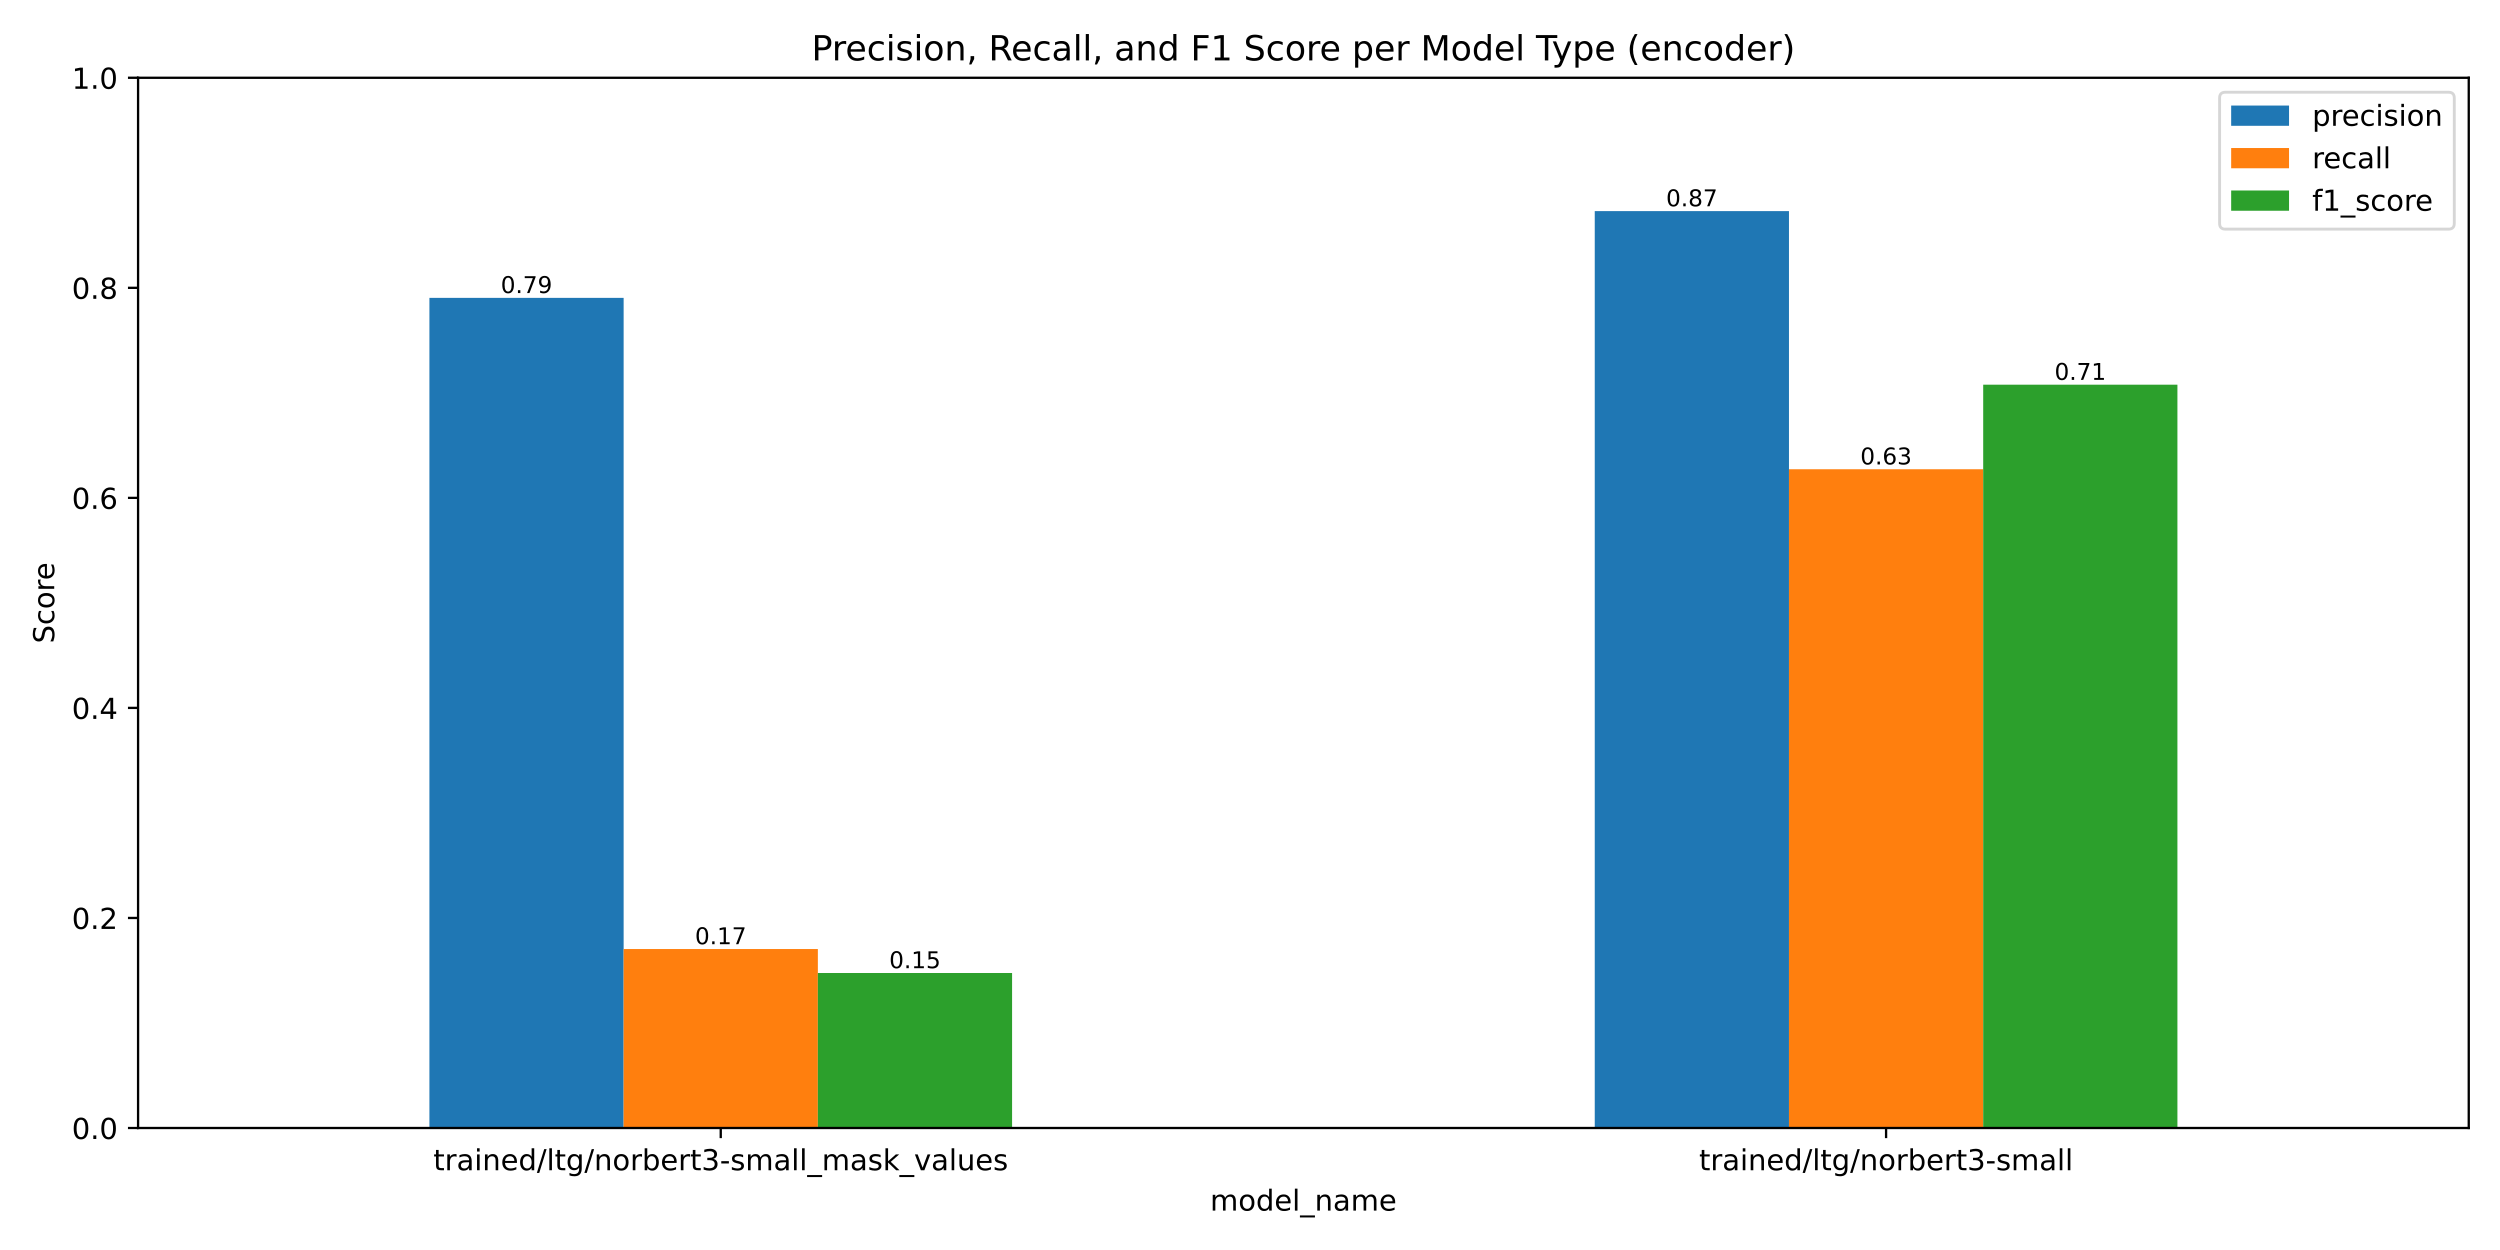
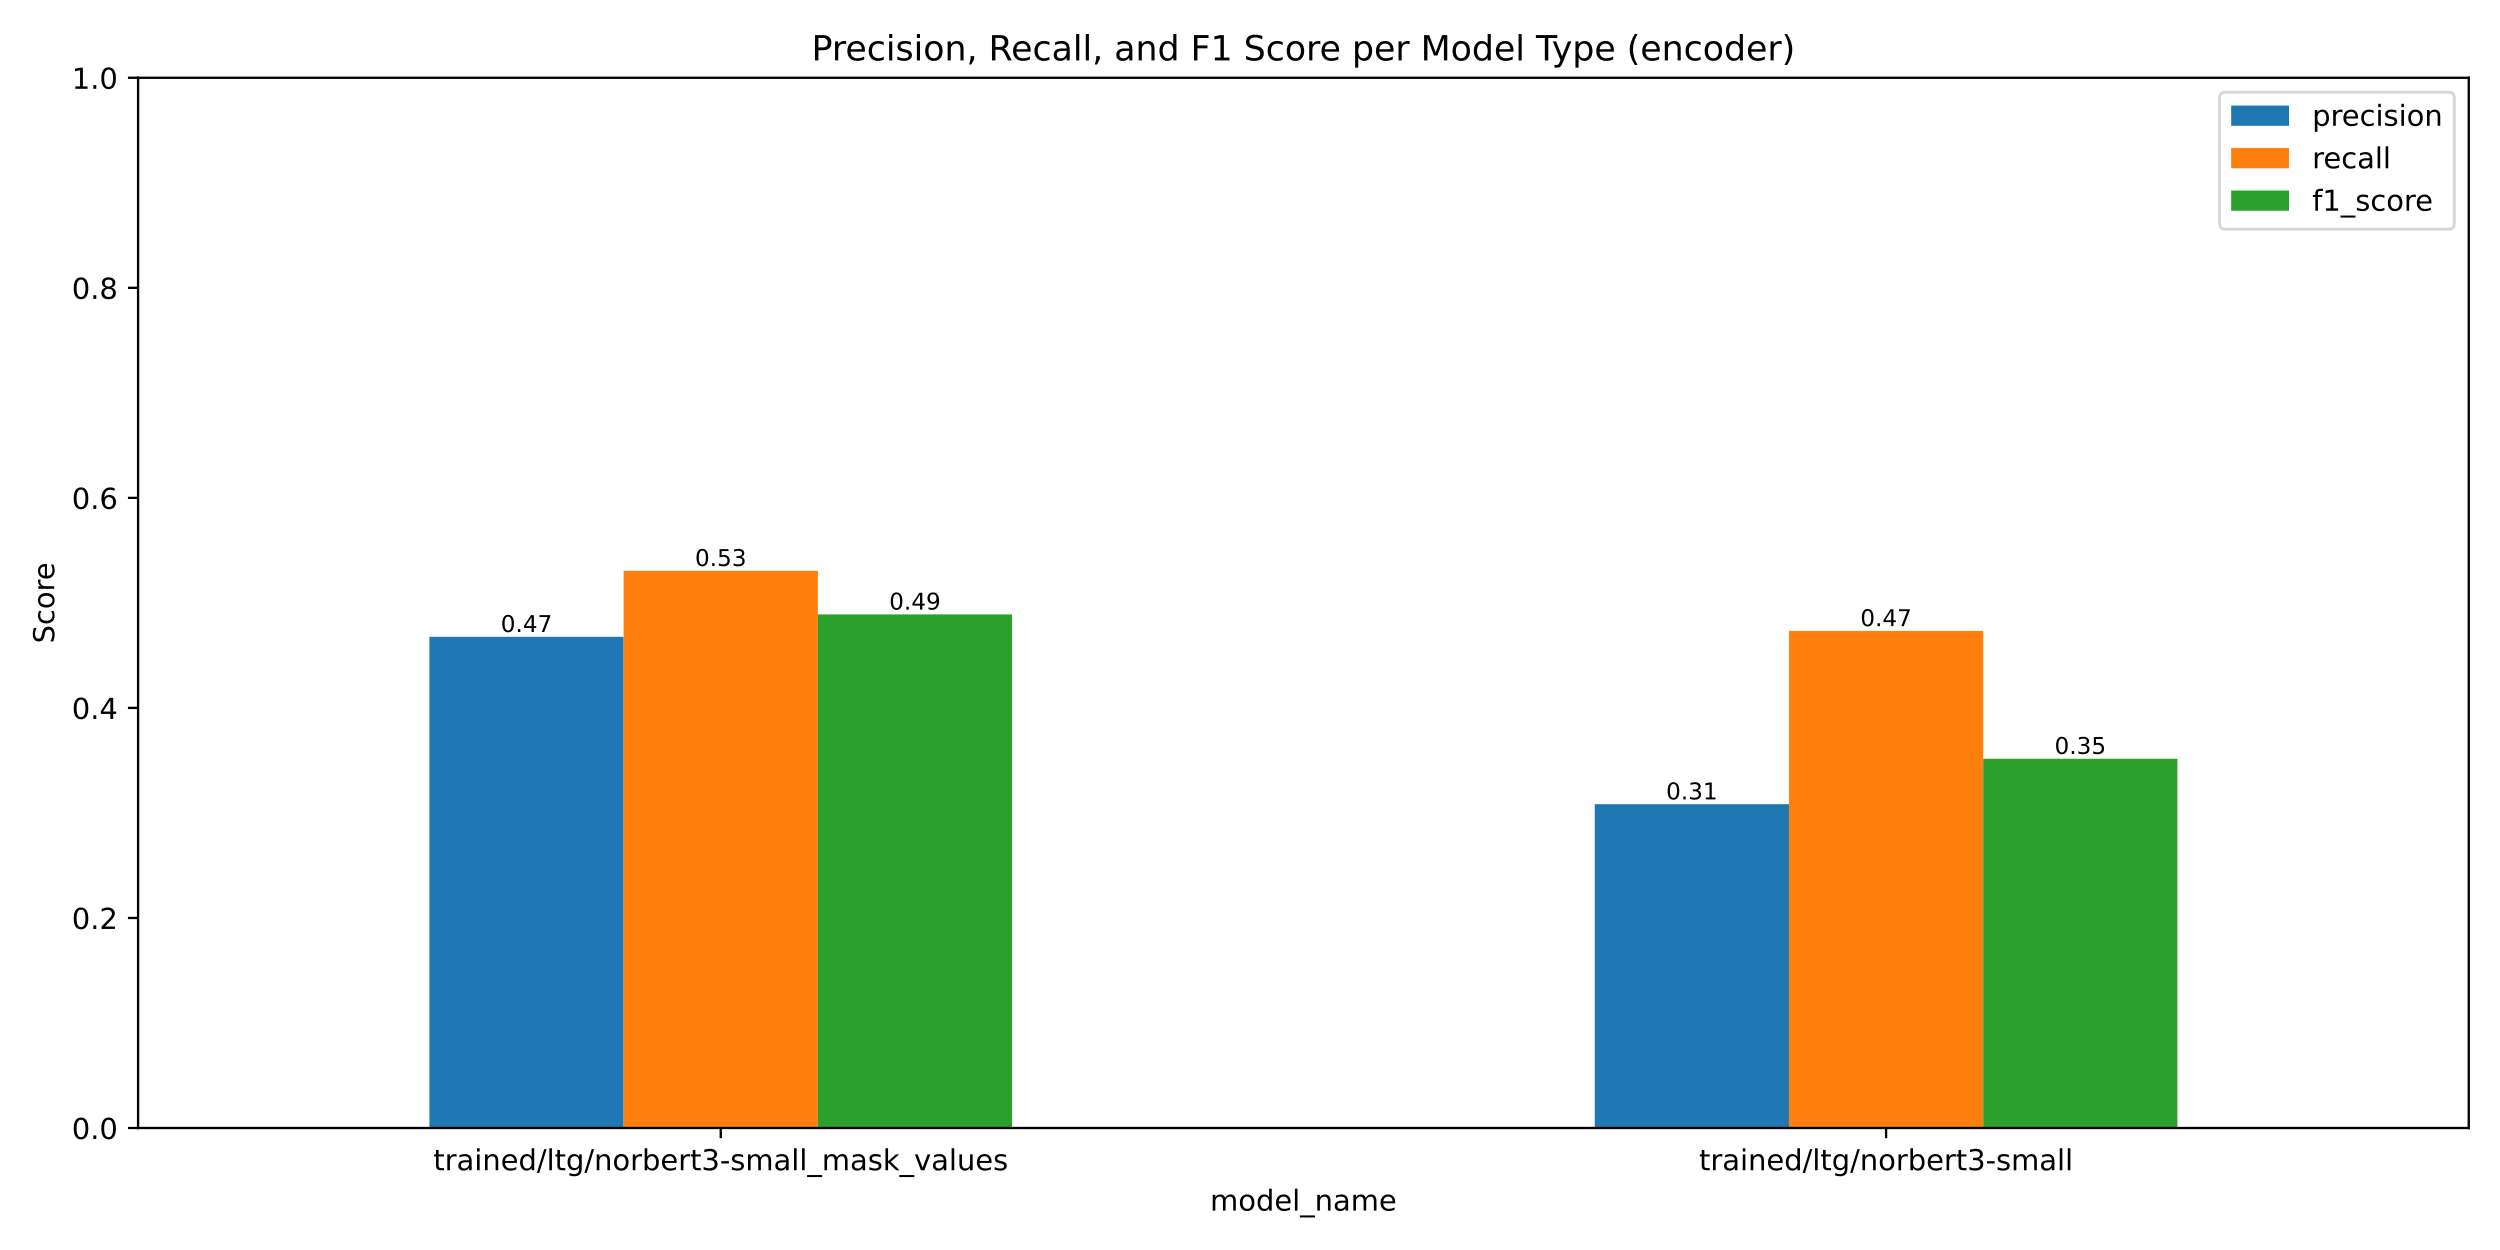
<svg xmlns="http://www.w3.org/2000/svg" xmlns:xlink="http://www.w3.org/1999/xlink" width="864pt" height="432pt" viewBox="0 0 864 432" version="1.1">
  <defs>
    <style type="text/css">*{stroke-linejoin: round; stroke-linecap: butt}</style>
  </defs>
  <g id="figure_1">
    <g id="patch_1">
      <path d="M 0 432  L 864 432  L 864 0  L 0 0  z " style="fill: #ffffff" />
    </g>
    <g id="axes_1">
      <g id="patch_2">
        <path d="M 47.72 389.837  L 853.2 389.837  L 853.2 26.88  L 47.72 26.88  z " style="fill: #ffffff" />
      </g>
      <g id="patch_3">
-         <path d="M 148.405 389.837  L 215.528 389.837  L 215.528 102.944  L 148.405 102.944  z " clip-path="url(#p572c98afc6)" style="fill: #1f77b4" />
+         <path d="M 148.405 389.837  L 215.528 389.837  L 215.528 220.082  L 148.405 220.082  z " clip-path="url(#p83249a5794)" style="fill: #1f77b4" />
      </g>
      <g id="patch_4">
-         <path d="M 551.145 389.837  L 618.268 389.837  L 618.268 72.959  L 551.145 72.959  z " clip-path="url(#p572c98afc6)" style="fill: #1f77b4" />
+         <path d="M 551.145 389.837  L 618.268 389.837  L 618.268 277.928  L 551.145 277.928  z " clip-path="url(#p83249a5794)" style="fill: #1f77b4" />
      </g>
      <g id="patch_5">
-         <path d="M 215.528 389.837  L 282.652 389.837  L 282.652 327.985  L 215.528 327.985  z " clip-path="url(#p572c98afc6)" style="fill: #ff7f0e" />
+         <path d="M 215.528 389.837  L 282.652 389.837  L 282.652 197.276  L 215.528 197.276  z " clip-path="url(#p83249a5794)" style="fill: #ff7f0e" />
      </g>
      <g id="patch_6">
-         <path d="M 618.268 389.837  L 685.392 389.837  L 685.392 162.173  L 618.268 162.173  z " clip-path="url(#p572c98afc6)" style="fill: #ff7f0e" />
+         <path d="M 618.268 389.837  L 685.392 389.837  L 685.392 218.056  L 618.268 218.056  z " clip-path="url(#p83249a5794)" style="fill: #ff7f0e" />
      </g>
      <g id="patch_7">
-         <path d="M 282.652 389.837  L 349.775 389.837  L 349.775 336.272  L 282.652 336.272  z " clip-path="url(#p572c98afc6)" style="fill: #2ca02c" />
+         <path d="M 282.652 389.837  L 349.775 389.837  L 349.775 212.339  L 282.652 212.339  z " clip-path="url(#p83249a5794)" style="fill: #2ca02c" />
      </g>
      <g id="patch_8">
-         <path d="M 685.392 389.837  L 752.515 389.837  L 752.515 132.948  L 685.392 132.948  z " clip-path="url(#p572c98afc6)" style="fill: #2ca02c" />
+         <path d="M 685.392 389.837  L 752.515 389.837  L 752.515 262.227  L 685.392 262.227  z " clip-path="url(#p83249a5794)" style="fill: #2ca02c" />
      </g>
      <g id="matplotlib.axis_1">
        <g id="xtick_1">
          <g id="line2d_1">
            <defs>
-               <path id="m561b83e6c4" d="M 0 0  L 0 3.5  " style="stroke: #000000; stroke-width: 0.8" />
+               <path id="m4d7237a2b2" d="M 0 0  L 0 3.5  " style="stroke: #000000; stroke-width: 0.8" />
            </defs>
            <g>
-               <use xlink:href="#m561b83e6c4" x="249.09" y="389.837" style="stroke: #000000; stroke-width: 0.8" />
+               <use xlink:href="#m4d7237a2b2" x="249.09" y="389.837" style="stroke: #000000; stroke-width: 0.8" />
            </g>
          </g>
          <g id="text_1">
            <g transform="translate(149.7603 404.4359) scale(0.1 -0.1)">
              <defs>
                <path id="DejaVuSans-74" d="M 1172 4494  L 1172 3500  L 2356 3500  L 2356 3053  L 1172 3053  L 1172 1153  Q 1172 725 1289 603  Q 1406 481 1766 481  L 2356 481  L 2356 0  L 1766 0  Q 1100 0 847 248  Q 594 497 594 1153  L 594 3053  L 172 3053  L 172 3500  L 594 3500  L 594 4494  L 1172 4494  z " transform="scale(0.015625)" />
                <path id="DejaVuSans-72" d="M 2631 2963  Q 2534 3019 2420 3045  Q 2306 3072 2169 3072  Q 1681 3072 1420 2755  Q 1159 2438 1159 1844  L 1159 0  L 581 0  L 581 3500  L 1159 3500  L 1159 2956  Q 1341 3275 1631 3429  Q 1922 3584 2338 3584  Q 2397 3584 2469 3576  Q 2541 3569 2628 3553  L 2631 2963  z " transform="scale(0.015625)" />
                <path id="DejaVuSans-61" d="M 2194 1759  Q 1497 1759 1228 1600  Q 959 1441 959 1056  Q 959 750 1161 570  Q 1363 391 1709 391  Q 2188 391 2477 730  Q 2766 1069 2766 1631  L 2766 1759  L 2194 1759  z M 3341 1997  L 3341 0  L 2766 0  L 2766 531  Q 2569 213 2275 61  Q 1981 -91 1556 -91  Q 1019 -91 701 211  Q 384 513 384 1019  Q 384 1609 779 1909  Q 1175 2209 1959 2209  L 2766 2209  L 2766 2266  Q 2766 2663 2505 2880  Q 2244 3097 1772 3097  Q 1472 3097 1187 3025  Q 903 2953 641 2809  L 641 3341  Q 956 3463 1253 3523  Q 1550 3584 1831 3584  Q 2591 3584 2966 3190  Q 3341 2797 3341 1997  z " transform="scale(0.015625)" />
                <path id="DejaVuSans-69" d="M 603 3500  L 1178 3500  L 1178 0  L 603 0  L 603 3500  z M 603 4863  L 1178 4863  L 1178 4134  L 603 4134  L 603 4863  z " transform="scale(0.015625)" />
                <path id="DejaVuSans-6e" d="M 3513 2113  L 3513 0  L 2938 0  L 2938 2094  Q 2938 2591 2744 2837  Q 2550 3084 2163 3084  Q 1697 3084 1428 2787  Q 1159 2491 1159 1978  L 1159 0  L 581 0  L 581 3500  L 1159 3500  L 1159 2956  Q 1366 3272 1645 3428  Q 1925 3584 2291 3584  Q 2894 3584 3203 3211  Q 3513 2838 3513 2113  z " transform="scale(0.015625)" />
                <path id="DejaVuSans-65" d="M 3597 1894  L 3597 1613  L 953 1613  Q 991 1019 1311 708  Q 1631 397 2203 397  Q 2534 397 2845 478  Q 3156 559 3463 722  L 3463 178  Q 3153 47 2828 -22  Q 2503 -91 2169 -91  Q 1331 -91 842 396  Q 353 884 353 1716  Q 353 2575 817 3079  Q 1281 3584 2069 3584  Q 2775 3584 3186 3129  Q 3597 2675 3597 1894  z M 3022 2063  Q 3016 2534 2758 2815  Q 2500 3097 2075 3097  Q 1594 3097 1305 2825  Q 1016 2553 972 2059  L 3022 2063  z " transform="scale(0.015625)" />
                <path id="DejaVuSans-64" d="M 2906 2969  L 2906 4863  L 3481 4863  L 3481 0  L 2906 0  L 2906 525  Q 2725 213 2448 61  Q 2172 -91 1784 -91  Q 1150 -91 751 415  Q 353 922 353 1747  Q 353 2572 751 3078  Q 1150 3584 1784 3584  Q 2172 3584 2448 3432  Q 2725 3281 2906 2969  z M 947 1747  Q 947 1113 1208 752  Q 1469 391 1925 391  Q 2381 391 2643 752  Q 2906 1113 2906 1747  Q 2906 2381 2643 2742  Q 2381 3103 1925 3103  Q 1469 3103 1208 2742  Q 947 2381 947 1747  z " transform="scale(0.015625)" />
                <path id="DejaVuSans-2f" d="M 1625 4666  L 2156 4666  L 531 -594  L 0 -594  L 1625 4666  z " transform="scale(0.015625)" />
                <path id="DejaVuSans-6c" d="M 603 4863  L 1178 4863  L 1178 0  L 603 0  L 603 4863  z " transform="scale(0.015625)" />
                <path id="DejaVuSans-67" d="M 2906 1791  Q 2906 2416 2648 2759  Q 2391 3103 1925 3103  Q 1463 3103 1205 2759  Q 947 2416 947 1791  Q 947 1169 1205 825  Q 1463 481 1925 481  Q 2391 481 2648 825  Q 2906 1169 2906 1791  z M 3481 434  Q 3481 -459 3084 -895  Q 2688 -1331 1869 -1331  Q 1566 -1331 1297 -1286  Q 1028 -1241 775 -1147  L 775 -588  Q 1028 -725 1275 -790  Q 1522 -856 1778 -856  Q 2344 -856 2625 -561  Q 2906 -266 2906 331  L 2906 616  Q 2728 306 2450 153  Q 2172 0 1784 0  Q 1141 0 747 490  Q 353 981 353 1791  Q 353 2603 747 3093  Q 1141 3584 1784 3584  Q 2172 3584 2450 3431  Q 2728 3278 2906 2969  L 2906 3500  L 3481 3500  L 3481 434  z " transform="scale(0.015625)" />
                <path id="DejaVuSans-6f" d="M 1959 3097  Q 1497 3097 1228 2736  Q 959 2375 959 1747  Q 959 1119 1226 758  Q 1494 397 1959 397  Q 2419 397 2687 759  Q 2956 1122 2956 1747  Q 2956 2369 2687 2733  Q 2419 3097 1959 3097  z M 1959 3584  Q 2709 3584 3137 3096  Q 3566 2609 3566 1747  Q 3566 888 3137 398  Q 2709 -91 1959 -91  Q 1206 -91 779 398  Q 353 888 353 1747  Q 353 2609 779 3096  Q 1206 3584 1959 3584  z " transform="scale(0.015625)" />
                <path id="DejaVuSans-62" d="M 3116 1747  Q 3116 2381 2855 2742  Q 2594 3103 2138 3103  Q 1681 3103 1420 2742  Q 1159 2381 1159 1747  Q 1159 1113 1420 752  Q 1681 391 2138 391  Q 2594 391 2855 752  Q 3116 1113 3116 1747  z M 1159 2969  Q 1341 3281 1617 3432  Q 1894 3584 2278 3584  Q 2916 3584 3314 3078  Q 3713 2572 3713 1747  Q 3713 922 3314 415  Q 2916 -91 2278 -91  Q 1894 -91 1617 61  Q 1341 213 1159 525  L 1159 0  L 581 0  L 581 4863  L 1159 4863  L 1159 2969  z " transform="scale(0.015625)" />
                <path id="DejaVuSans-33" d="M 2597 2516  Q 3050 2419 3304 2112  Q 3559 1806 3559 1356  Q 3559 666 3084 287  Q 2609 -91 1734 -91  Q 1441 -91 1130 -33  Q 819 25 488 141  L 488 750  Q 750 597 1062 519  Q 1375 441 1716 441  Q 2309 441 2620 675  Q 2931 909 2931 1356  Q 2931 1769 2642 2001  Q 2353 2234 1838 2234  L 1294 2234  L 1294 2753  L 1863 2753  Q 2328 2753 2575 2939  Q 2822 3125 2822 3475  Q 2822 3834 2567 4026  Q 2313 4219 1838 4219  Q 1578 4219 1281 4162  Q 984 4106 628 3988  L 628 4550  Q 988 4650 1302 4700  Q 1616 4750 1894 4750  Q 2613 4750 3031 4423  Q 3450 4097 3450 3541  Q 3450 3153 3228 2886  Q 3006 2619 2597 2516  z " transform="scale(0.015625)" />
                <path id="DejaVuSans-2d" d="M 313 2009  L 1997 2009  L 1997 1497  L 313 1497  L 313 2009  z " transform="scale(0.015625)" />
                <path id="DejaVuSans-73" d="M 2834 3397  L 2834 2853  Q 2591 2978 2328 3040  Q 2066 3103 1784 3103  Q 1356 3103 1142 2972  Q 928 2841 928 2578  Q 928 2378 1081 2264  Q 1234 2150 1697 2047  L 1894 2003  Q 2506 1872 2764 1633  Q 3022 1394 3022 966  Q 3022 478 2636 193  Q 2250 -91 1575 -91  Q 1294 -91 989 -36  Q 684 19 347 128  L 347 722  Q 666 556 975 473  Q 1284 391 1588 391  Q 1994 391 2212 530  Q 2431 669 2431 922  Q 2431 1156 2273 1281  Q 2116 1406 1581 1522  L 1381 1569  Q 847 1681 609 1914  Q 372 2147 372 2553  Q 372 3047 722 3315  Q 1072 3584 1716 3584  Q 2034 3584 2315 3537  Q 2597 3491 2834 3397  z " transform="scale(0.015625)" />
                <path id="DejaVuSans-6d" d="M 3328 2828  Q 3544 3216 3844 3400  Q 4144 3584 4550 3584  Q 5097 3584 5394 3201  Q 5691 2819 5691 2113  L 5691 0  L 5113 0  L 5113 2094  Q 5113 2597 4934 2840  Q 4756 3084 4391 3084  Q 3944 3084 3684 2787  Q 3425 2491 3425 1978  L 3425 0  L 2847 0  L 2847 2094  Q 2847 2600 2669 2842  Q 2491 3084 2119 3084  Q 1678 3084 1418 2786  Q 1159 2488 1159 1978  L 1159 0  L 581 0  L 581 3500  L 1159 3500  L 1159 2956  Q 1356 3278 1631 3431  Q 1906 3584 2284 3584  Q 2666 3584 2933 3390  Q 3200 3197 3328 2828  z " transform="scale(0.015625)" />
                <path id="DejaVuSans-5f" d="M 3263 -1063  L 3263 -1509  L -63 -1509  L -63 -1063  L 3263 -1063  z " transform="scale(0.015625)" />
                <path id="DejaVuSans-6b" d="M 581 4863  L 1159 4863  L 1159 1991  L 2875 3500  L 3609 3500  L 1753 1863  L 3688 0  L 2938 0  L 1159 1709  L 1159 0  L 581 0  L 581 4863  z " transform="scale(0.015625)" />
                <path id="DejaVuSans-76" d="M 191 3500  L 800 3500  L 1894 563  L 2988 3500  L 3597 3500  L 2284 0  L 1503 0  L 191 3500  z " transform="scale(0.015625)" />
                <path id="DejaVuSans-75" d="M 544 1381  L 544 3500  L 1119 3500  L 1119 1403  Q 1119 906 1312 657  Q 1506 409 1894 409  Q 2359 409 2629 706  Q 2900 1003 2900 1516  L 2900 3500  L 3475 3500  L 3475 0  L 2900 0  L 2900 538  Q 2691 219 2414 64  Q 2138 -91 1772 -91  Q 1169 -91 856 284  Q 544 659 544 1381  z M 1991 3584  L 1991 3584  z " transform="scale(0.015625)" />
              </defs>
              <use xlink:href="#DejaVuSans-74" />
              <use xlink:href="#DejaVuSans-72" transform="translate(39.20898 0)" />
              <use xlink:href="#DejaVuSans-61" transform="translate(80.32227 0)" />
              <use xlink:href="#DejaVuSans-69" transform="translate(141.6016 0)" />
              <use xlink:href="#DejaVuSans-6e" transform="translate(169.3848 0)" />
              <use xlink:href="#DejaVuSans-65" transform="translate(232.7637 0)" />
              <use xlink:href="#DejaVuSans-64" transform="translate(294.2871 0)" />
              <use xlink:href="#DejaVuSans-2f" transform="translate(357.7637 0)" />
              <use xlink:href="#DejaVuSans-6c" transform="translate(391.4551 0)" />
              <use xlink:href="#DejaVuSans-74" transform="translate(419.2383 0)" />
              <use xlink:href="#DejaVuSans-67" transform="translate(458.4473 0)" />
              <use xlink:href="#DejaVuSans-2f" transform="translate(521.9238 0)" />
              <use xlink:href="#DejaVuSans-6e" transform="translate(555.6152 0)" />
              <use xlink:href="#DejaVuSans-6f" transform="translate(618.9941 0)" />
              <use xlink:href="#DejaVuSans-72" transform="translate(680.1758 0)" />
              <use xlink:href="#DejaVuSans-62" transform="translate(721.2891 0)" />
              <use xlink:href="#DejaVuSans-65" transform="translate(784.7656 0)" />
              <use xlink:href="#DejaVuSans-72" transform="translate(846.2891 0)" />
              <use xlink:href="#DejaVuSans-74" transform="translate(887.4023 0)" />
              <use xlink:href="#DejaVuSans-33" transform="translate(926.6113 0)" />
              <use xlink:href="#DejaVuSans-2d" transform="translate(990.2344 0)" />
              <use xlink:href="#DejaVuSans-73" transform="translate(1026.318 0)" />
              <use xlink:href="#DejaVuSans-6d" transform="translate(1078.418 0)" />
              <use xlink:href="#DejaVuSans-61" transform="translate(1175.83 0)" />
              <use xlink:href="#DejaVuSans-6c" transform="translate(1237.109 0)" />
              <use xlink:href="#DejaVuSans-6c" transform="translate(1264.893 0)" />
              <use xlink:href="#DejaVuSans-5f" transform="translate(1292.676 0)" />
              <use xlink:href="#DejaVuSans-6d" transform="translate(1342.676 0)" />
              <use xlink:href="#DejaVuSans-61" transform="translate(1440.088 0)" />
              <use xlink:href="#DejaVuSans-73" transform="translate(1501.367 0)" />
              <use xlink:href="#DejaVuSans-6b" transform="translate(1553.467 0)" />
              <use xlink:href="#DejaVuSans-5f" transform="translate(1611.377 0)" />
              <use xlink:href="#DejaVuSans-76" transform="translate(1661.377 0)" />
              <use xlink:href="#DejaVuSans-61" transform="translate(1720.557 0)" />
              <use xlink:href="#DejaVuSans-6c" transform="translate(1781.836 0)" />
              <use xlink:href="#DejaVuSans-75" transform="translate(1809.619 0)" />
              <use xlink:href="#DejaVuSans-65" transform="translate(1872.998 0)" />
              <use xlink:href="#DejaVuSans-73" transform="translate(1934.521 0)" />
            </g>
          </g>
        </g>
        <g id="xtick_2">
          <g id="line2d_2">
            <g>
-               <use xlink:href="#m561b83e6c4" x="651.83" y="389.837" style="stroke: #000000; stroke-width: 0.8" />
+               <use xlink:href="#m4d7237a2b2" x="651.83" y="389.837" style="stroke: #000000; stroke-width: 0.8" />
            </g>
          </g>
          <g id="text_2">
            <g transform="translate(587.1972 404.4359) scale(0.1 -0.1)">
              <use xlink:href="#DejaVuSans-74" />
              <use xlink:href="#DejaVuSans-72" transform="translate(39.20898 0)" />
              <use xlink:href="#DejaVuSans-61" transform="translate(80.32227 0)" />
              <use xlink:href="#DejaVuSans-69" transform="translate(141.6016 0)" />
              <use xlink:href="#DejaVuSans-6e" transform="translate(169.3848 0)" />
              <use xlink:href="#DejaVuSans-65" transform="translate(232.7637 0)" />
              <use xlink:href="#DejaVuSans-64" transform="translate(294.2871 0)" />
              <use xlink:href="#DejaVuSans-2f" transform="translate(357.7637 0)" />
              <use xlink:href="#DejaVuSans-6c" transform="translate(391.4551 0)" />
              <use xlink:href="#DejaVuSans-74" transform="translate(419.2383 0)" />
              <use xlink:href="#DejaVuSans-67" transform="translate(458.4473 0)" />
              <use xlink:href="#DejaVuSans-2f" transform="translate(521.9238 0)" />
              <use xlink:href="#DejaVuSans-6e" transform="translate(555.6152 0)" />
              <use xlink:href="#DejaVuSans-6f" transform="translate(618.9941 0)" />
              <use xlink:href="#DejaVuSans-72" transform="translate(680.1758 0)" />
              <use xlink:href="#DejaVuSans-62" transform="translate(721.2891 0)" />
              <use xlink:href="#DejaVuSans-65" transform="translate(784.7656 0)" />
              <use xlink:href="#DejaVuSans-72" transform="translate(846.2891 0)" />
              <use xlink:href="#DejaVuSans-74" transform="translate(887.4023 0)" />
              <use xlink:href="#DejaVuSans-33" transform="translate(926.6113 0)" />
              <use xlink:href="#DejaVuSans-2d" transform="translate(990.2344 0)" />
              <use xlink:href="#DejaVuSans-73" transform="translate(1026.318 0)" />
              <use xlink:href="#DejaVuSans-6d" transform="translate(1078.418 0)" />
              <use xlink:href="#DejaVuSans-61" transform="translate(1175.83 0)" />
              <use xlink:href="#DejaVuSans-6c" transform="translate(1237.109 0)" />
              <use xlink:href="#DejaVuSans-6c" transform="translate(1264.893 0)" />
            </g>
          </g>
        </g>
        <g id="text_3">
          <g transform="translate(418.2108 418.3922) scale(0.1 -0.1)">
            <use xlink:href="#DejaVuSans-6d" />
            <use xlink:href="#DejaVuSans-6f" transform="translate(97.41211 0)" />
            <use xlink:href="#DejaVuSans-64" transform="translate(158.5938 0)" />
            <use xlink:href="#DejaVuSans-65" transform="translate(222.0703 0)" />
            <use xlink:href="#DejaVuSans-6c" transform="translate(283.5938 0)" />
            <use xlink:href="#DejaVuSans-5f" transform="translate(311.377 0)" />
            <use xlink:href="#DejaVuSans-6e" transform="translate(361.377 0)" />
            <use xlink:href="#DejaVuSans-61" transform="translate(424.7559 0)" />
            <use xlink:href="#DejaVuSans-6d" transform="translate(486.0352 0)" />
            <use xlink:href="#DejaVuSans-65" transform="translate(583.4473 0)" />
          </g>
        </g>
      </g>
      <g id="matplotlib.axis_2">
        <g id="ytick_1">
          <g id="line2d_3">
            <defs>
-               <path id="mf6735f5a42" d="M 0 0  L -3.5 0  " style="stroke: #000000; stroke-width: 0.8" />
+               <path id="mc16bccc72c" d="M 0 0  L -3.5 0  " style="stroke: #000000; stroke-width: 0.8" />
            </defs>
            <g>
-               <use xlink:href="#mf6735f5a42" x="47.72" y="389.837" style="stroke: #000000; stroke-width: 0.8" />
+               <use xlink:href="#mc16bccc72c" x="47.72" y="389.837" style="stroke: #000000; stroke-width: 0.8" />
            </g>
          </g>
          <g id="text_4">
            <g transform="translate(24.81687 393.6367) scale(0.1 -0.1)">
              <defs>
                <path id="DejaVuSans-30" d="M 2034 4250  Q 1547 4250 1301 3770  Q 1056 3291 1056 2328  Q 1056 1369 1301 889  Q 1547 409 2034 409  Q 2525 409 2770 889  Q 3016 1369 3016 2328  Q 3016 3291 2770 3770  Q 2525 4250 2034 4250  z M 2034 4750  Q 2819 4750 3233 4129  Q 3647 3509 3647 2328  Q 3647 1150 3233 529  Q 2819 -91 2034 -91  Q 1250 -91 836 529  Q 422 1150 422 2328  Q 422 3509 836 4129  Q 1250 4750 2034 4750  z " transform="scale(0.015625)" />
                <path id="DejaVuSans-2e" d="M 684 794  L 1344 794  L 1344 0  L 684 0  L 684 794  z " transform="scale(0.015625)" />
              </defs>
              <use xlink:href="#DejaVuSans-30" />
              <use xlink:href="#DejaVuSans-2e" transform="translate(63.62305 0)" />
              <use xlink:href="#DejaVuSans-30" transform="translate(95.41016 0)" />
            </g>
          </g>
        </g>
        <g id="ytick_2">
          <g id="line2d_4">
            <g>
-               <use xlink:href="#mf6735f5a42" x="47.72" y="317.246" style="stroke: #000000; stroke-width: 0.8" />
+               <use xlink:href="#mc16bccc72c" x="47.72" y="317.246" style="stroke: #000000; stroke-width: 0.8" />
            </g>
          </g>
          <g id="text_5">
            <g transform="translate(24.81687 321.0452) scale(0.1 -0.1)">
              <defs>
                <path id="DejaVuSans-32" d="M 1228 531  L 3431 531  L 3431 0  L 469 0  L 469 531  Q 828 903 1448 1529  Q 2069 2156 2228 2338  Q 2531 2678 2651 2914  Q 2772 3150 2772 3378  Q 2772 3750 2511 3984  Q 2250 4219 1831 4219  Q 1534 4219 1204 4116  Q 875 4013 500 3803  L 500 4441  Q 881 4594 1212 4672  Q 1544 4750 1819 4750  Q 2544 4750 2975 4387  Q 3406 4025 3406 3419  Q 3406 3131 3298 2873  Q 3191 2616 2906 2266  Q 2828 2175 2409 1742  Q 1991 1309 1228 531  z " transform="scale(0.015625)" />
              </defs>
              <use xlink:href="#DejaVuSans-30" />
              <use xlink:href="#DejaVuSans-2e" transform="translate(63.62305 0)" />
              <use xlink:href="#DejaVuSans-32" transform="translate(95.41016 0)" />
            </g>
          </g>
        </g>
        <g id="ytick_3">
          <g id="line2d_5">
            <g>
-               <use xlink:href="#mf6735f5a42" x="47.72" y="244.655" style="stroke: #000000; stroke-width: 0.8" />
+               <use xlink:href="#mc16bccc72c" x="47.72" y="244.655" style="stroke: #000000; stroke-width: 0.8" />
            </g>
          </g>
          <g id="text_6">
            <g transform="translate(24.81687 248.4537) scale(0.1 -0.1)">
              <defs>
                <path id="DejaVuSans-34" d="M 2419 4116  L 825 1625  L 2419 1625  L 2419 4116  z M 2253 4666  L 3047 4666  L 3047 1625  L 3713 1625  L 3713 1100  L 3047 1100  L 3047 0  L 2419 0  L 2419 1100  L 313 1100  L 313 1709  L 2253 4666  z " transform="scale(0.015625)" />
              </defs>
              <use xlink:href="#DejaVuSans-30" />
              <use xlink:href="#DejaVuSans-2e" transform="translate(63.62305 0)" />
              <use xlink:href="#DejaVuSans-34" transform="translate(95.41016 0)" />
            </g>
          </g>
        </g>
        <g id="ytick_4">
          <g id="line2d_6">
            <g>
-               <use xlink:href="#mf6735f5a42" x="47.72" y="172.063" style="stroke: #000000; stroke-width: 0.8" />
+               <use xlink:href="#mc16bccc72c" x="47.72" y="172.063" style="stroke: #000000; stroke-width: 0.8" />
            </g>
          </g>
          <g id="text_7">
            <g transform="translate(24.81687 175.8622) scale(0.1 -0.1)">
              <defs>
                <path id="DejaVuSans-36" d="M 2113 2584  Q 1688 2584 1439 2293  Q 1191 2003 1191 1497  Q 1191 994 1439 701  Q 1688 409 2113 409  Q 2538 409 2786 701  Q 3034 994 3034 1497  Q 3034 2003 2786 2293  Q 2538 2584 2113 2584  z M 3366 4563  L 3366 3988  Q 3128 4100 2886 4159  Q 2644 4219 2406 4219  Q 1781 4219 1451 3797  Q 1122 3375 1075 2522  Q 1259 2794 1537 2939  Q 1816 3084 2150 3084  Q 2853 3084 3261 2657  Q 3669 2231 3669 1497  Q 3669 778 3244 343  Q 2819 -91 2113 -91  Q 1303 -91 875 529  Q 447 1150 447 2328  Q 447 3434 972 4092  Q 1497 4750 2381 4750  Q 2619 4750 2861 4703  Q 3103 4656 3366 4563  z " transform="scale(0.015625)" />
              </defs>
              <use xlink:href="#DejaVuSans-30" />
              <use xlink:href="#DejaVuSans-2e" transform="translate(63.62305 0)" />
              <use xlink:href="#DejaVuSans-36" transform="translate(95.41016 0)" />
            </g>
          </g>
        </g>
        <g id="ytick_5">
          <g id="line2d_7">
            <g>
-               <use xlink:href="#mf6735f5a42" x="47.72" y="99.472" style="stroke: #000000; stroke-width: 0.8" />
+               <use xlink:href="#mc16bccc72c" x="47.72" y="99.472" style="stroke: #000000; stroke-width: 0.8" />
            </g>
          </g>
          <g id="text_8">
            <g transform="translate(24.81687 103.2707) scale(0.1 -0.1)">
              <defs>
                <path id="DejaVuSans-38" d="M 2034 2216  Q 1584 2216 1326 1975  Q 1069 1734 1069 1313  Q 1069 891 1326 650  Q 1584 409 2034 409  Q 2484 409 2743 651  Q 3003 894 3003 1313  Q 3003 1734 2745 1975  Q 2488 2216 2034 2216  z M 1403 2484  Q 997 2584 770 2862  Q 544 3141 544 3541  Q 544 4100 942 4425  Q 1341 4750 2034 4750  Q 2731 4750 3128 4425  Q 3525 4100 3525 3541  Q 3525 3141 3298 2862  Q 3072 2584 2669 2484  Q 3125 2378 3379 2068  Q 3634 1759 3634 1313  Q 3634 634 3220 271  Q 2806 -91 2034 -91  Q 1263 -91 848 271  Q 434 634 434 1313  Q 434 1759 690 2068  Q 947 2378 1403 2484  z M 1172 3481  Q 1172 3119 1398 2916  Q 1625 2713 2034 2713  Q 2441 2713 2670 2916  Q 2900 3119 2900 3481  Q 2900 3844 2670 4047  Q 2441 4250 2034 4250  Q 1625 4250 1398 4047  Q 1172 3844 1172 3481  z " transform="scale(0.015625)" />
              </defs>
              <use xlink:href="#DejaVuSans-30" />
              <use xlink:href="#DejaVuSans-2e" transform="translate(63.62305 0)" />
              <use xlink:href="#DejaVuSans-38" transform="translate(95.41016 0)" />
            </g>
          </g>
        </g>
        <g id="ytick_6">
          <g id="line2d_8">
            <g>
-               <use xlink:href="#mf6735f5a42" x="47.72" y="26.88" style="stroke: #000000; stroke-width: 0.8" />
+               <use xlink:href="#mc16bccc72c" x="47.72" y="26.88" style="stroke: #000000; stroke-width: 0.8" />
            </g>
          </g>
          <g id="text_9">
            <g transform="translate(24.81687 30.67922) scale(0.1 -0.1)">
              <defs>
                <path id="DejaVuSans-31" d="M 794 531  L 1825 531  L 1825 4091  L 703 3866  L 703 4441  L 1819 4666  L 2450 4666  L 2450 531  L 3481 531  L 3481 0  L 794 0  L 794 531  z " transform="scale(0.015625)" />
              </defs>
              <use xlink:href="#DejaVuSans-31" />
              <use xlink:href="#DejaVuSans-2e" transform="translate(63.62305 0)" />
              <use xlink:href="#DejaVuSans-30" transform="translate(95.41016 0)" />
            </g>
          </g>
        </g>
        <g id="text_10">
          <g transform="translate(18.73719 222.3611) rotate(-90) scale(0.1 -0.1)">
            <defs>
              <path id="DejaVuSans-53" d="M 3425 4513  L 3425 3897  Q 3066 4069 2747 4153  Q 2428 4238 2131 4238  Q 1616 4238 1336 4038  Q 1056 3838 1056 3469  Q 1056 3159 1242 3001  Q 1428 2844 1947 2747  L 2328 2669  Q 3034 2534 3370 2195  Q 3706 1856 3706 1288  Q 3706 609 3251 259  Q 2797 -91 1919 -91  Q 1588 -91 1214 -16  Q 841 59 441 206  L 441 856  Q 825 641 1194 531  Q 1563 422 1919 422  Q 2459 422 2753 634  Q 3047 847 3047 1241  Q 3047 1584 2836 1778  Q 2625 1972 2144 2069  L 1759 2144  Q 1053 2284 737 2584  Q 422 2884 422 3419  Q 422 4038 858 4394  Q 1294 4750 2059 4750  Q 2388 4750 2728 4690  Q 3069 4631 3425 4513  z " transform="scale(0.015625)" />
              <path id="DejaVuSans-63" d="M 3122 3366  L 3122 2828  Q 2878 2963 2633 3030  Q 2388 3097 2138 3097  Q 1578 3097 1268 2742  Q 959 2388 959 1747  Q 959 1106 1268 751  Q 1578 397 2138 397  Q 2388 397 2633 464  Q 2878 531 3122 666  L 3122 134  Q 2881 22 2623 -34  Q 2366 -91 2075 -91  Q 1284 -91 818 406  Q 353 903 353 1747  Q 353 2603 823 3093  Q 1294 3584 2113 3584  Q 2378 3584 2631 3529  Q 2884 3475 3122 3366  z " transform="scale(0.015625)" />
            </defs>
            <use xlink:href="#DejaVuSans-53" />
            <use xlink:href="#DejaVuSans-63" transform="translate(63.47656 0)" />
            <use xlink:href="#DejaVuSans-6f" transform="translate(118.457 0)" />
            <use xlink:href="#DejaVuSans-72" transform="translate(179.6387 0)" />
            <use xlink:href="#DejaVuSans-65" transform="translate(218.502 0)" />
          </g>
        </g>
      </g>
      <g id="patch_9">
        <path d="M 47.72 389.837  L 47.72 26.88  " style="fill: none; stroke: #000000; stroke-width: 0.8; stroke-linejoin: miter; stroke-linecap: square" />
      </g>
      <g id="patch_10">
        <path d="M 853.2 389.837  L 853.2 26.88  " style="fill: none; stroke: #000000; stroke-width: 0.8; stroke-linejoin: miter; stroke-linecap: square" />
      </g>
      <g id="patch_11">
        <path d="M 47.72 389.837  L 853.2 389.837  " style="fill: none; stroke: #000000; stroke-width: 0.8; stroke-linejoin: miter; stroke-linecap: square" />
      </g>
      <g id="patch_12">
        <path d="M 47.72 26.88  L 853.2 26.88  " style="fill: none; stroke: #000000; stroke-width: 0.8; stroke-linejoin: miter; stroke-linecap: square" />
      </g>
      <g id="text_11">
-         <g transform="translate(173.0604 101.2807) scale(0.08 -0.08)">
+         <g transform="translate(173.0604 218.418) scale(0.08 -0.08)">
          <defs>
            <path id="DejaVuSans-37" d="M 525 4666  L 3525 4666  L 3525 4397  L 1831 0  L 1172 0  L 2766 4134  L 525 4134  L 525 4666  z " transform="scale(0.015625)" />
-             <path id="DejaVuSans-39" d="M 703 97  L 703 672  Q 941 559 1184 500  Q 1428 441 1663 441  Q 2288 441 2617 861  Q 2947 1281 2994 2138  Q 2813 1869 2534 1725  Q 2256 1581 1919 1581  Q 1219 1581 811 2004  Q 403 2428 403 3163  Q 403 3881 828 4315  Q 1253 4750 1959 4750  Q 2769 4750 3195 4129  Q 3622 3509 3622 2328  Q 3622 1225 3098 567  Q 2575 -91 1691 -91  Q 1453 -91 1209 -44  Q 966 3 703 97  z M 1959 2075  Q 2384 2075 2632 2365  Q 2881 2656 2881 3163  Q 2881 3666 2632 3958  Q 2384 4250 1959 4250  Q 1534 4250 1286 3958  Q 1038 3666 1038 3163  Q 1038 2656 1286 2365  Q 1534 2075 1959 2075  z " transform="scale(0.015625)" />
          </defs>
          <use xlink:href="#DejaVuSans-30" />
          <use xlink:href="#DejaVuSans-2e" transform="translate(63.62305 0)" />
-           <use xlink:href="#DejaVuSans-37" transform="translate(95.41016 0)" />
-           <use xlink:href="#DejaVuSans-39" transform="translate(159.0332 0)" />
+           <use xlink:href="#DejaVuSans-34" transform="translate(95.41016 0)" />
+           <use xlink:href="#DejaVuSans-37" transform="translate(159.0332 0)" />
        </g>
      </g>
      <g id="text_12">
-         <g transform="translate(575.8004 71.29489) scale(0.08 -0.08)">
-           <use xlink:href="#DejaVuSans-30" />
-           <use xlink:href="#DejaVuSans-2e" transform="translate(63.62305 0)" />
-           <use xlink:href="#DejaVuSans-38" transform="translate(95.41016 0)" />
-           <use xlink:href="#DejaVuSans-37" transform="translate(159.0332 0)" />
+         <g transform="translate(575.8004 276.2643) scale(0.08 -0.08)">
+           <use xlink:href="#DejaVuSans-30" />
+           <use xlink:href="#DejaVuSans-2e" transform="translate(63.62305 0)" />
+           <use xlink:href="#DejaVuSans-33" transform="translate(95.41016 0)" />
+           <use xlink:href="#DejaVuSans-31" transform="translate(159.0332 0)" />
        </g>
      </g>
      <g id="text_13">
-         <g transform="translate(240.1838 326.3208) scale(0.08 -0.08)">
-           <use xlink:href="#DejaVuSans-30" />
-           <use xlink:href="#DejaVuSans-2e" transform="translate(63.62305 0)" />
-           <use xlink:href="#DejaVuSans-31" transform="translate(95.41016 0)" />
-           <use xlink:href="#DejaVuSans-37" transform="translate(159.0332 0)" />
-         </g>
-       </g>
-       <g id="text_14">
-         <g transform="translate(642.9238 160.5093) scale(0.08 -0.08)">
-           <use xlink:href="#DejaVuSans-30" />
-           <use xlink:href="#DejaVuSans-2e" transform="translate(63.62305 0)" />
-           <use xlink:href="#DejaVuSans-36" transform="translate(95.41016 0)" />
-           <use xlink:href="#DejaVuSans-33" transform="translate(159.0332 0)" />
-         </g>
-       </g>
-       <g id="text_15">
-         <g transform="translate(307.3071 334.6079) scale(0.08 -0.08)">
+         <g transform="translate(240.1838 195.6123) scale(0.08 -0.08)">
          <defs>
            <path id="DejaVuSans-35" d="M 691 4666  L 3169 4666  L 3169 4134  L 1269 4134  L 1269 2991  Q 1406 3038 1543 3061  Q 1681 3084 1819 3084  Q 2600 3084 3056 2656  Q 3513 2228 3513 1497  Q 3513 744 3044 326  Q 2575 -91 1722 -91  Q 1428 -91 1123 -41  Q 819 9 494 109  L 494 744  Q 775 591 1075 516  Q 1375 441 1709 441  Q 2250 441 2565 725  Q 2881 1009 2881 1497  Q 2881 1984 2565 2268  Q 2250 2553 1709 2553  Q 1456 2553 1204 2497  Q 953 2441 691 2322  L 691 4666  z " transform="scale(0.015625)" />
          </defs>
          <use xlink:href="#DejaVuSans-30" />
          <use xlink:href="#DejaVuSans-2e" transform="translate(63.62305 0)" />
-           <use xlink:href="#DejaVuSans-31" transform="translate(95.41016 0)" />
+           <use xlink:href="#DejaVuSans-35" transform="translate(95.41016 0)" />
+           <use xlink:href="#DejaVuSans-33" transform="translate(159.0332 0)" />
+         </g>
+       </g>
+       <g id="text_14">
+         <g transform="translate(642.9238 216.3923) scale(0.08 -0.08)">
+           <use xlink:href="#DejaVuSans-30" />
+           <use xlink:href="#DejaVuSans-2e" transform="translate(63.62305 0)" />
+           <use xlink:href="#DejaVuSans-34" transform="translate(95.41016 0)" />
+           <use xlink:href="#DejaVuSans-37" transform="translate(159.0332 0)" />
+         </g>
+       </g>
+       <g id="text_15">
+         <g transform="translate(307.3071 210.6751) scale(0.08 -0.08)">
+           <defs>
+             <path id="DejaVuSans-39" d="M 703 97  L 703 672  Q 941 559 1184 500  Q 1428 441 1663 441  Q 2288 441 2617 861  Q 2947 1281 2994 2138  Q 2813 1869 2534 1725  Q 2256 1581 1919 1581  Q 1219 1581 811 2004  Q 403 2428 403 3163  Q 403 3881 828 4315  Q 1253 4750 1959 4750  Q 2769 4750 3195 4129  Q 3622 3509 3622 2328  Q 3622 1225 3098 567  Q 2575 -91 1691 -91  Q 1453 -91 1209 -44  Q 966 3 703 97  z M 1959 2075  Q 2384 2075 2632 2365  Q 2881 2656 2881 3163  Q 2881 3666 2632 3958  Q 2384 4250 1959 4250  Q 1534 4250 1286 3958  Q 1038 3666 1038 3163  Q 1038 2656 1286 2365  Q 1534 2075 1959 2075  z " transform="scale(0.015625)" />
+           </defs>
+           <use xlink:href="#DejaVuSans-30" />
+           <use xlink:href="#DejaVuSans-2e" transform="translate(63.62305 0)" />
+           <use xlink:href="#DejaVuSans-34" transform="translate(95.41016 0)" />
+           <use xlink:href="#DejaVuSans-39" transform="translate(159.0332 0)" />
+         </g>
+       </g>
+       <g id="text_16">
+         <g transform="translate(710.0471 260.5632) scale(0.08 -0.08)">
+           <use xlink:href="#DejaVuSans-30" />
+           <use xlink:href="#DejaVuSans-2e" transform="translate(63.62305 0)" />
+           <use xlink:href="#DejaVuSans-33" transform="translate(95.41016 0)" />
          <use xlink:href="#DejaVuSans-35" transform="translate(159.0332 0)" />
-         </g>
-       </g>
-       <g id="text_16">
-         <g transform="translate(710.0471 131.2842) scale(0.08 -0.08)">
-           <use xlink:href="#DejaVuSans-30" />
-           <use xlink:href="#DejaVuSans-2e" transform="translate(63.62305 0)" />
-           <use xlink:href="#DejaVuSans-37" transform="translate(95.41016 0)" />
-           <use xlink:href="#DejaVuSans-31" transform="translate(159.0332 0)" />
        </g>
      </g>
      <g id="text_17">
        <g transform="translate(280.4856 20.88) scale(0.12 -0.12)">
          <defs>
            <path id="DejaVuSans-50" d="M 1259 4147  L 1259 2394  L 2053 2394  Q 2494 2394 2734 2622  Q 2975 2850 2975 3272  Q 2975 3691 2734 3919  Q 2494 4147 2053 4147  L 1259 4147  z M 628 4666  L 2053 4666  Q 2838 4666 3239 4311  Q 3641 3956 3641 3272  Q 3641 2581 3239 2228  Q 2838 1875 2053 1875  L 1259 1875  L 1259 0  L 628 0  L 628 4666  z " transform="scale(0.015625)" />
            <path id="DejaVuSans-2c" d="M 750 794  L 1409 794  L 1409 256  L 897 -744  L 494 -744  L 750 256  L 750 794  z " transform="scale(0.015625)" />
            <path id="DejaVuSans-20" transform="scale(0.015625)" />
            <path id="DejaVuSans-52" d="M 2841 2188  Q 3044 2119 3236 1894  Q 3428 1669 3622 1275  L 4263 0  L 3584 0  L 2988 1197  Q 2756 1666 2539 1819  Q 2322 1972 1947 1972  L 1259 1972  L 1259 0  L 628 0  L 628 4666  L 2053 4666  Q 2853 4666 3247 4331  Q 3641 3997 3641 3322  Q 3641 2881 3436 2590  Q 3231 2300 2841 2188  z M 1259 4147  L 1259 2491  L 2053 2491  Q 2509 2491 2742 2702  Q 2975 2913 2975 3322  Q 2975 3731 2742 3939  Q 2509 4147 2053 4147  L 1259 4147  z " transform="scale(0.015625)" />
            <path id="DejaVuSans-46" d="M 628 4666  L 3309 4666  L 3309 4134  L 1259 4134  L 1259 2759  L 3109 2759  L 3109 2228  L 1259 2228  L 1259 0  L 628 0  L 628 4666  z " transform="scale(0.015625)" />
            <path id="DejaVuSans-70" d="M 1159 525  L 1159 -1331  L 581 -1331  L 581 3500  L 1159 3500  L 1159 2969  Q 1341 3281 1617 3432  Q 1894 3584 2278 3584  Q 2916 3584 3314 3078  Q 3713 2572 3713 1747  Q 3713 922 3314 415  Q 2916 -91 2278 -91  Q 1894 -91 1617 61  Q 1341 213 1159 525  z M 3116 1747  Q 3116 2381 2855 2742  Q 2594 3103 2138 3103  Q 1681 3103 1420 2742  Q 1159 2381 1159 1747  Q 1159 1113 1420 752  Q 1681 391 2138 391  Q 2594 391 2855 752  Q 3116 1113 3116 1747  z " transform="scale(0.015625)" />
            <path id="DejaVuSans-4d" d="M 628 4666  L 1569 4666  L 2759 1491  L 3956 4666  L 4897 4666  L 4897 0  L 4281 0  L 4281 4097  L 3078 897  L 2444 897  L 1241 4097  L 1241 0  L 628 0  L 628 4666  z " transform="scale(0.015625)" />
            <path id="DejaVuSans-54" d="M -19 4666  L 3928 4666  L 3928 4134  L 2272 4134  L 2272 0  L 1638 0  L 1638 4134  L -19 4134  L -19 4666  z " transform="scale(0.015625)" />
            <path id="DejaVuSans-79" d="M 2059 -325  Q 1816 -950 1584 -1140  Q 1353 -1331 966 -1331  L 506 -1331  L 506 -850  L 844 -850  Q 1081 -850 1212 -737  Q 1344 -625 1503 -206  L 1606 56  L 191 3500  L 800 3500  L 1894 763  L 2988 3500  L 3597 3500  L 2059 -325  z " transform="scale(0.015625)" />
            <path id="DejaVuSans-28" d="M 1984 4856  Q 1566 4138 1362 3434  Q 1159 2731 1159 2009  Q 1159 1288 1364 580  Q 1569 -128 1984 -844  L 1484 -844  Q 1016 -109 783 600  Q 550 1309 550 2009  Q 550 2706 781 3412  Q 1013 4119 1484 4856  L 1984 4856  z " transform="scale(0.015625)" />
            <path id="DejaVuSans-29" d="M 513 4856  L 1013 4856  Q 1481 4119 1714 3412  Q 1947 2706 1947 2009  Q 1947 1309 1714 600  Q 1481 -109 1013 -844  L 513 -844  Q 928 -128 1133 580  Q 1338 1288 1338 2009  Q 1338 2731 1133 3434  Q 928 4138 513 4856  z " transform="scale(0.015625)" />
          </defs>
          <use xlink:href="#DejaVuSans-50" />
          <use xlink:href="#DejaVuSans-72" transform="translate(58.55273 0)" />
          <use xlink:href="#DejaVuSans-65" transform="translate(97.41602 0)" />
          <use xlink:href="#DejaVuSans-63" transform="translate(158.9395 0)" />
          <use xlink:href="#DejaVuSans-69" transform="translate(213.9199 0)" />
          <use xlink:href="#DejaVuSans-73" transform="translate(241.7031 0)" />
          <use xlink:href="#DejaVuSans-69" transform="translate(293.8027 0)" />
          <use xlink:href="#DejaVuSans-6f" transform="translate(321.5859 0)" />
          <use xlink:href="#DejaVuSans-6e" transform="translate(382.7676 0)" />
          <use xlink:href="#DejaVuSans-2c" transform="translate(446.1465 0)" />
          <use xlink:href="#DejaVuSans-20" transform="translate(477.9336 0)" />
          <use xlink:href="#DejaVuSans-52" transform="translate(509.7207 0)" />
          <use xlink:href="#DejaVuSans-65" transform="translate(574.7031 0)" />
          <use xlink:href="#DejaVuSans-63" transform="translate(636.2266 0)" />
          <use xlink:href="#DejaVuSans-61" transform="translate(691.207 0)" />
          <use xlink:href="#DejaVuSans-6c" transform="translate(752.4863 0)" />
          <use xlink:href="#DejaVuSans-6c" transform="translate(780.2695 0)" />
          <use xlink:href="#DejaVuSans-2c" transform="translate(808.0527 0)" />
          <use xlink:href="#DejaVuSans-20" transform="translate(839.8398 0)" />
          <use xlink:href="#DejaVuSans-61" transform="translate(871.627 0)" />
          <use xlink:href="#DejaVuSans-6e" transform="translate(932.9062 0)" />
          <use xlink:href="#DejaVuSans-64" transform="translate(996.2852 0)" />
          <use xlink:href="#DejaVuSans-20" transform="translate(1059.762 0)" />
          <use xlink:href="#DejaVuSans-46" transform="translate(1091.549 0)" />
          <use xlink:href="#DejaVuSans-31" transform="translate(1149.068 0)" />
          <use xlink:href="#DejaVuSans-20" transform="translate(1212.691 0)" />
          <use xlink:href="#DejaVuSans-53" transform="translate(1244.479 0)" />
          <use xlink:href="#DejaVuSans-63" transform="translate(1307.955 0)" />
          <use xlink:href="#DejaVuSans-6f" transform="translate(1362.936 0)" />
          <use xlink:href="#DejaVuSans-72" transform="translate(1424.117 0)" />
          <use xlink:href="#DejaVuSans-65" transform="translate(1462.98 0)" />
          <use xlink:href="#DejaVuSans-20" transform="translate(1524.504 0)" />
          <use xlink:href="#DejaVuSans-70" transform="translate(1556.291 0)" />
          <use xlink:href="#DejaVuSans-65" transform="translate(1619.768 0)" />
          <use xlink:href="#DejaVuSans-72" transform="translate(1681.291 0)" />
          <use xlink:href="#DejaVuSans-20" transform="translate(1722.404 0)" />
          <use xlink:href="#DejaVuSans-4d" transform="translate(1754.191 0)" />
          <use xlink:href="#DejaVuSans-6f" transform="translate(1840.471 0)" />
          <use xlink:href="#DejaVuSans-64" transform="translate(1901.652 0)" />
          <use xlink:href="#DejaVuSans-65" transform="translate(1965.129 0)" />
          <use xlink:href="#DejaVuSans-6c" transform="translate(2026.652 0)" />
          <use xlink:href="#DejaVuSans-20" transform="translate(2054.436 0)" />
          <use xlink:href="#DejaVuSans-54" transform="translate(2086.223 0)" />
          <use xlink:href="#DejaVuSans-79" transform="translate(2131.682 0)" />
          <use xlink:href="#DejaVuSans-70" transform="translate(2190.861 0)" />
          <use xlink:href="#DejaVuSans-65" transform="translate(2254.338 0)" />
          <use xlink:href="#DejaVuSans-20" transform="translate(2315.861 0)" />
          <use xlink:href="#DejaVuSans-28" transform="translate(2347.648 0)" />
          <use xlink:href="#DejaVuSans-65" transform="translate(2386.662 0)" />
          <use xlink:href="#DejaVuSans-6e" transform="translate(2448.186 0)" />
          <use xlink:href="#DejaVuSans-63" transform="translate(2511.564 0)" />
          <use xlink:href="#DejaVuSans-6f" transform="translate(2566.545 0)" />
          <use xlink:href="#DejaVuSans-64" transform="translate(2627.727 0)" />
          <use xlink:href="#DejaVuSans-65" transform="translate(2691.203 0)" />
          <use xlink:href="#DejaVuSans-72" transform="translate(2752.727 0)" />
          <use xlink:href="#DejaVuSans-29" transform="translate(2793.84 0)" />
        </g>
      </g>
      <g id="legend_1">
        <g id="patch_13">
          <path d="M 769.092 79.192  L 846.2 79.192  Q 848.2 79.192 848.2 77.192  L 848.2 33.88  Q 848.2 31.88 846.2 31.88  L 769.092 31.88  Q 767.092 31.88 767.092 33.88  L 767.092 77.192  Q 767.092 79.192 769.092 79.192  z " style="fill: #ffffff; opacity: 0.8; stroke: #cccccc; stroke-linejoin: miter" />
        </g>
        <g id="patch_14">
          <path d="M 771.092 43.478  L 791.092 43.478  L 791.092 36.478  L 771.092 36.478  z " style="fill: #1f77b4" />
        </g>
        <g id="text_18">
          <g transform="translate(799.0922 43.47844) scale(0.1 -0.1)">
            <use xlink:href="#DejaVuSans-70" />
            <use xlink:href="#DejaVuSans-72" transform="translate(63.47656 0)" />
            <use xlink:href="#DejaVuSans-65" transform="translate(102.3398 0)" />
            <use xlink:href="#DejaVuSans-63" transform="translate(163.8633 0)" />
            <use xlink:href="#DejaVuSans-69" transform="translate(218.8438 0)" />
            <use xlink:href="#DejaVuSans-73" transform="translate(246.627 0)" />
            <use xlink:href="#DejaVuSans-69" transform="translate(298.7266 0)" />
            <use xlink:href="#DejaVuSans-6f" transform="translate(326.5098 0)" />
            <use xlink:href="#DejaVuSans-6e" transform="translate(387.6914 0)" />
          </g>
        </g>
        <g id="patch_15">
          <path d="M 771.092 58.157  L 791.092 58.157  L 791.092 51.157  L 771.092 51.157  z " style="fill: #ff7f0e" />
        </g>
        <g id="text_19">
          <g transform="translate(799.0922 58.15656) scale(0.1 -0.1)">
            <use xlink:href="#DejaVuSans-72" />
            <use xlink:href="#DejaVuSans-65" transform="translate(38.86328 0)" />
            <use xlink:href="#DejaVuSans-63" transform="translate(100.3867 0)" />
            <use xlink:href="#DejaVuSans-61" transform="translate(155.3672 0)" />
            <use xlink:href="#DejaVuSans-6c" transform="translate(216.6465 0)" />
            <use xlink:href="#DejaVuSans-6c" transform="translate(244.4297 0)" />
          </g>
        </g>
        <g id="patch_16">
          <path d="M 771.092 72.835  L 791.092 72.835  L 791.092 65.835  L 771.092 65.835  z " style="fill: #2ca02c" />
        </g>
        <g id="text_20">
          <g transform="translate(799.0922 72.83469) scale(0.1 -0.1)">
            <defs>
              <path id="DejaVuSans-66" d="M 2375 4863  L 2375 4384  L 1825 4384  Q 1516 4384 1395 4259  Q 1275 4134 1275 3809  L 1275 3500  L 2222 3500  L 2222 3053  L 1275 3053  L 1275 0  L 697 0  L 697 3053  L 147 3053  L 147 3500  L 697 3500  L 697 3744  Q 697 4328 969 4595  Q 1241 4863 1831 4863  L 2375 4863  z " transform="scale(0.015625)" />
            </defs>
            <use xlink:href="#DejaVuSans-66" />
            <use xlink:href="#DejaVuSans-31" transform="translate(35.20508 0)" />
            <use xlink:href="#DejaVuSans-5f" transform="translate(98.82812 0)" />
            <use xlink:href="#DejaVuSans-73" transform="translate(148.8281 0)" />
            <use xlink:href="#DejaVuSans-63" transform="translate(200.9277 0)" />
            <use xlink:href="#DejaVuSans-6f" transform="translate(255.9082 0)" />
            <use xlink:href="#DejaVuSans-72" transform="translate(317.0898 0)" />
            <use xlink:href="#DejaVuSans-65" transform="translate(355.9531 0)" />
          </g>
        </g>
      </g>
    </g>
  </g>
  <defs>
-     <clipPath id="p572c98afc6">
+     <clipPath id="p83249a5794">
      <rect x="47.72" y="26.88" width="805.48" height="362.957" />
    </clipPath>
  </defs>
</svg>
